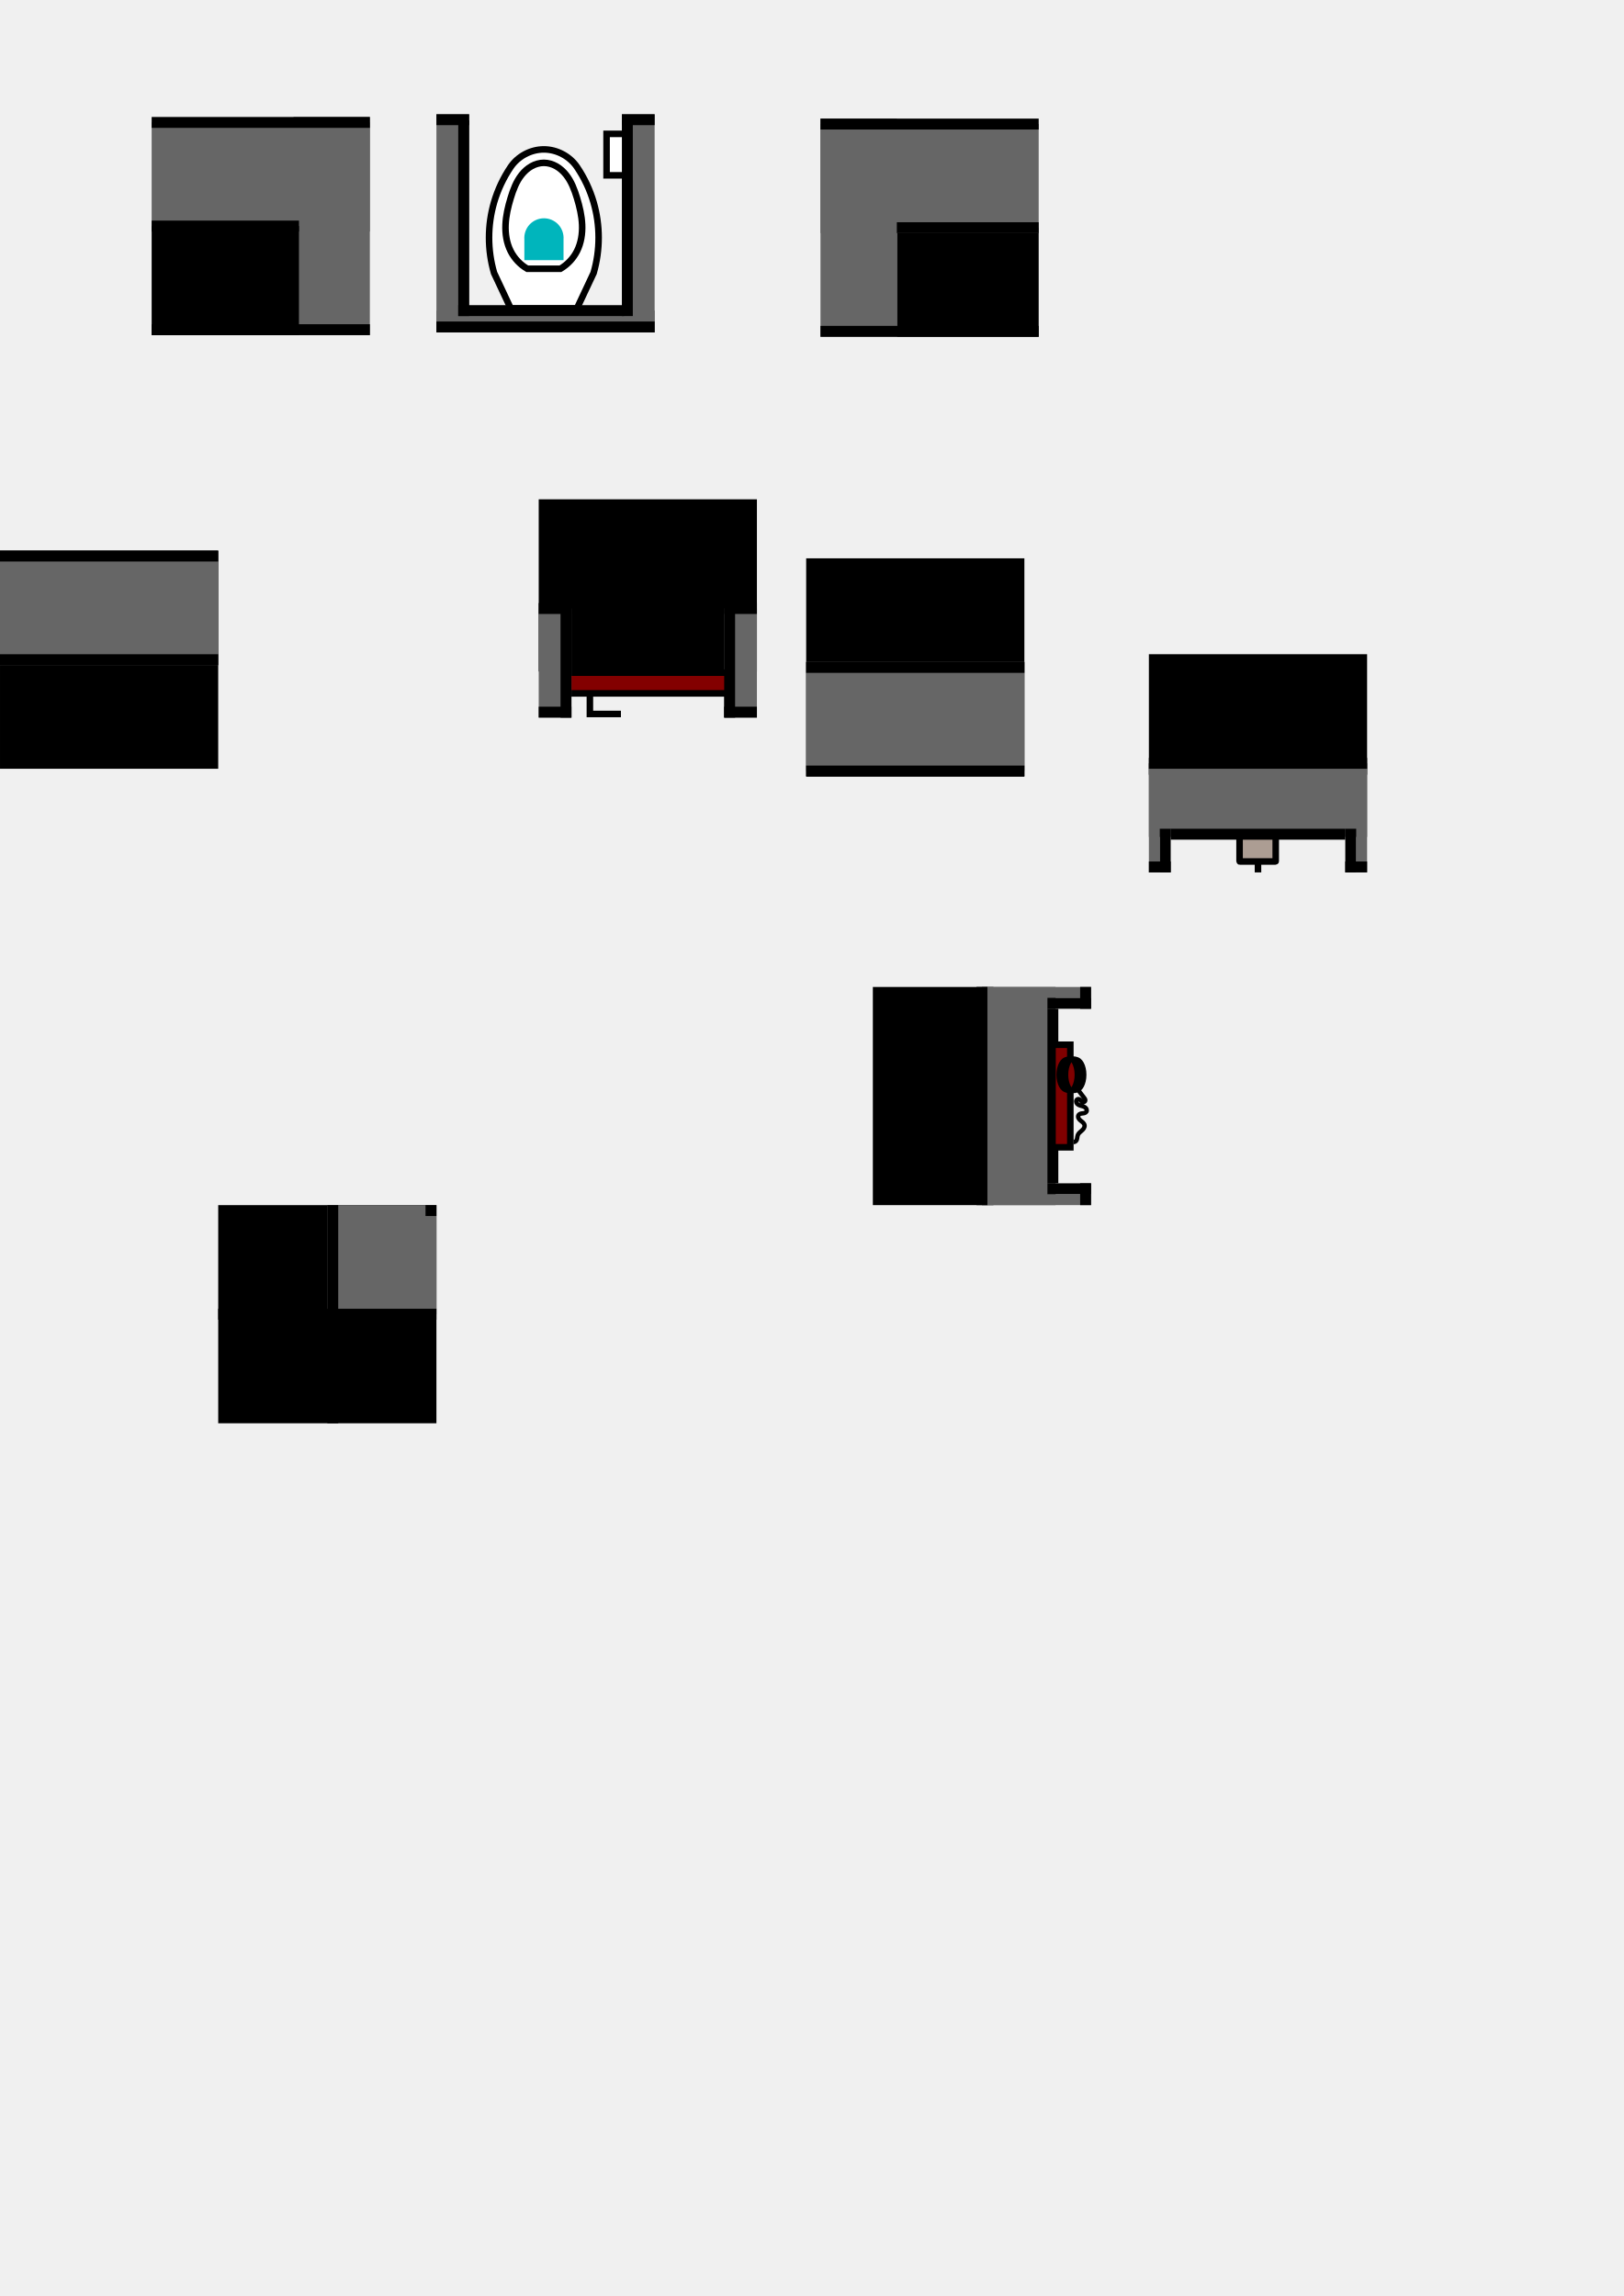
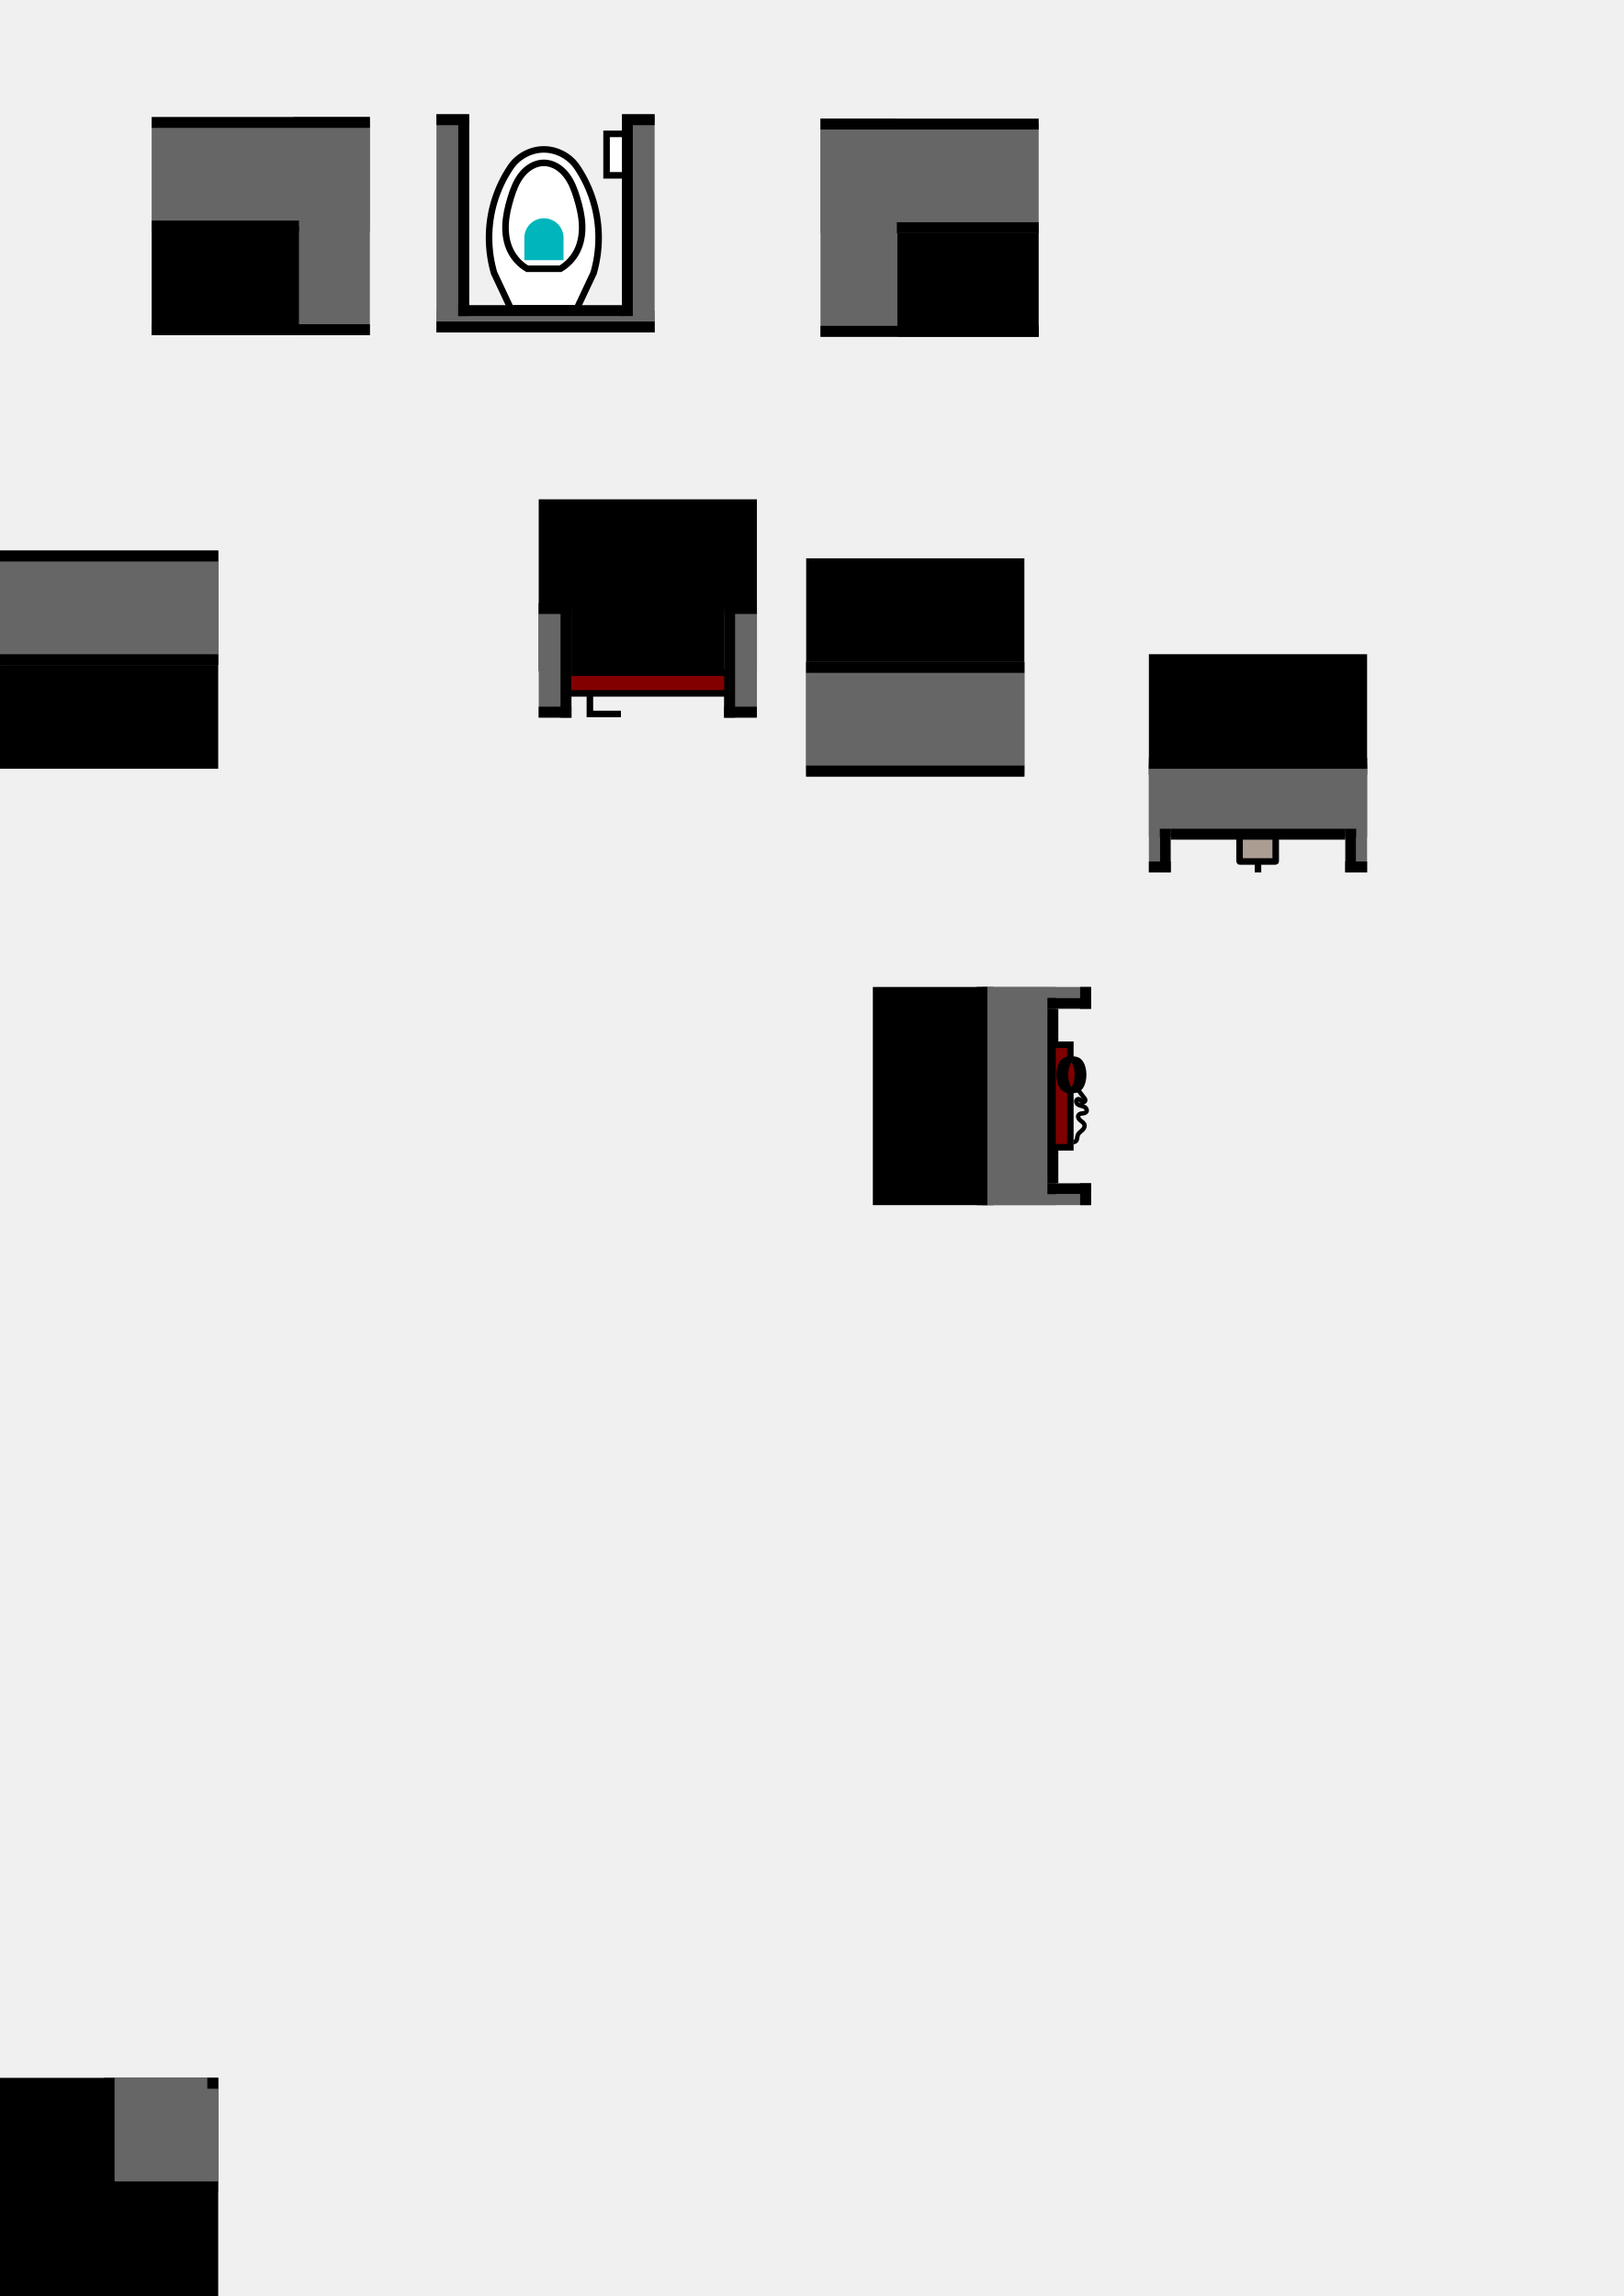
<svg xmlns="http://www.w3.org/2000/svg" width="210mm" height="297mm" viewBox="0 0 744.094 1052.362" id="svg6198" version="1.1">
  <defs id="defs6200">
    </defs>
  <g id="layer1" style="display:inline">
    <rect style="fill:#666666;fill-opacity:1;stroke:#666666;stroke-width:5;stroke-linecap:round;stroke-miterlimit:4;stroke-opacity:1;stroke-dasharray:none" id="rect4141-4" width="30" height="95" x="137" y="56.112" />
    <rect style="fill:#666666;fill-opacity:1;stroke:#666666;stroke-width:5;stroke-linecap:round;stroke-miterlimit:4;stroke-opacity:1;stroke-dasharray:none" id="rect6782" width="95" height="45" x="72" y="-103.612" transform="scale(1,-1)" />
    <path style="fill:#000000;fill-opacity:1;fill-rule:evenodd;stroke:#000000;stroke-width:5;stroke-linecap:butt;stroke-linejoin:miter;stroke-miterlimit:4;stroke-opacity:1;stroke-dasharray:none" d="m 69.5,103.612 67.5,0" id="path6760" />
    <rect style="fill:#000000;fill-opacity:1;stroke:#000000;stroke-width:5;stroke-linecap:round;stroke-miterlimit:4;stroke-opacity:1;stroke-dasharray:none" id="rect6748" width="62.5" height="45" x="72" y="-151.112" transform="scale(1,-1)" />
    <path style="fill:#000000;fill-opacity:1;fill-rule:evenodd;stroke:#000000;stroke-width:5;stroke-linecap:butt;stroke-linejoin:miter;stroke-miterlimit:4;stroke-opacity:1;stroke-dasharray:none" d="m 69.5,56.112 100,0" id="path6760-1" />
    <path style="fill:#000000;fill-opacity:1;fill-rule:evenodd;stroke:#000000;stroke-width:5;stroke-linecap:butt;stroke-linejoin:miter;stroke-miterlimit:4;stroke-opacity:1;stroke-dasharray:none" d="m 69.5,151.112 100,0" id="path6760-1-5" />
    <rect style="fill:#666666;fill-opacity:1;stroke:#666666;stroke-width:5;stroke-linecap:round;stroke-miterlimit:4;stroke-opacity:1;stroke-dasharray:none" id="rect4250" width="95" height="5" x="202.5" y="144.862" />
    <rect style="fill:#666666;fill-opacity:1;stroke:#666666;stroke-width:5;stroke-linecap:round;stroke-miterlimit:4;stroke-opacity:1;stroke-dasharray:none" id="rect4252" width="10" height="95" x="202.5" y="54.862" />
    <rect style="fill:#666666;fill-opacity:1;stroke:#666666;stroke-width:5;stroke-linecap:round;stroke-miterlimit:4;stroke-opacity:1;stroke-dasharray:none" id="rect4252-9" width="10" height="95" x="-297.5" y="54.862" transform="scale(-1,1)" />
    <path style="fill:none;stroke:#000000;stroke-width:5;stroke-linecap:butt;stroke-linejoin:miter;stroke-miterlimit:4;stroke-opacity:1;stroke-dasharray:none" d="m 200,149.862 100,0" id="path6760-1-50" />
    <path style="fill:none;stroke:#000000;stroke-width:5;stroke-linecap:butt;stroke-linejoin:miter;stroke-miterlimit:4;stroke-opacity:1;stroke-dasharray:none" d="m 210,142.362 76.013,0" id="path6760-1-6" />
    <path style="fill:none;stroke:#000000;stroke-width:5;stroke-linecap:butt;stroke-linejoin:miter;stroke-miterlimit:4;stroke-opacity:1;stroke-dasharray:none" d="m 212.5,144.862 0,-89.715" id="path4202-8" />
    <path style="fill:none;stroke:#000000;stroke-width:5;stroke-linecap:butt;stroke-linejoin:miter;stroke-miterlimit:4;stroke-opacity:1;stroke-dasharray:none" d="m 200,54.862 15,0" id="path4228-4" />
    <path style="fill:#ffffff;fill-opacity:1;fill-rule:evenodd;stroke:#000000;stroke-width:3;stroke-linecap:butt;stroke-linejoin:miter;stroke-miterlimit:4;stroke-opacity:1;stroke-dasharray:none" d="m 249.224,68.474 c -5.977,3e-6 -11.868,3.134 -15.208,8.09 -3.352,4.956 -5.928,10.437 -7.604,16.181 -3.063,10.496 -3.063,21.866 0,32.362 l 7.604,16.181 30.416,0 7.604,-16.181 c 3.063,-10.496 3.063,-21.866 0,-32.362 -1.676,-5.744 -4.252,-11.225 -7.604,-16.181 -3.34,-4.957 -9.231,-8.09 -15.208,-8.09" id="path7370" />
    <path style="fill:none;stroke:#000000;stroke-width:3;stroke-linecap:butt;stroke-linejoin:miter;stroke-miterlimit:4;stroke-opacity:1;stroke-dasharray:none" d="m 249.224,74.634 c -1.988,10e-7 -3.957,0.584 -5.689,1.561 -1.731,0.977 -3.23,2.339 -4.469,3.894 -2.478,3.11 -3.898,6.92 -5.051,10.726 -1.202,3.969 -2.162,8.043 -2.335,12.187 -0.173,4.144 0.47,8.38 2.335,12.084 1.688,3.352 4.363,6.198 7.604,8.09 l 15.208,0 c 3.241,-1.892 5.916,-4.739 7.604,-8.09 1.865,-3.704 2.509,-7.941 2.335,-12.084 -0.173,-4.144 -1.133,-8.218 -2.335,-12.187 -1.153,-3.805 -2.573,-7.616 -5.051,-10.726 -1.239,-1.555 -2.738,-2.917 -4.469,-3.894 -1.731,-0.977 -3.7,-1.561 -5.689,-1.561" id="path7374" />
    <path style="fill:#00b5bc;fill-opacity:1;fill-rule:evenodd;stroke:#00b5bc;stroke-width:3;stroke-linecap:butt;stroke-linejoin:miter;stroke-miterlimit:4;stroke-opacity:1;stroke-dasharray:none" d="m 249.274,101.546 c -2.062,0 -4.109,0.895 -5.508,2.41 -1.399,1.514 -2.131,3.625 -1.969,5.681 l 0,8.09 14.954,0 0,-8.09 c 0.162,-2.056 -0.569,-4.166 -1.969,-5.681 -1.399,-1.514 -3.446,-2.41 -5.508,-2.41" id="path7378" />
    <path style="fill:#ffffff;fill-opacity:1;fill-rule:evenodd;stroke:#000000;stroke-width:3;stroke-linecap:butt;stroke-linejoin:miter;stroke-miterlimit:4;stroke-opacity:1;stroke-dasharray:none" d="m 287.47,80.357 -9.5,0 0,-19 9.5,0" id="path4224" />
    <rect style="fill:#000000;fill-opacity:1;stroke:#000000;stroke-width:5;stroke-linecap:round;stroke-miterlimit:4;stroke-opacity:1;stroke-dasharray:none" id="rect6748-4" width="95" height="95" x="2.5" y="-349.862" transform="scale(1,-1)" />
    <rect style="fill:#666666;fill-opacity:1;stroke:#666666;stroke-width:5;stroke-linecap:round;stroke-miterlimit:4;stroke-opacity:1;stroke-dasharray:none" id="rect6782-4" width="95" height="45" x="2.5" y="-302.362" transform="scale(1,-1)" />
    <path style="fill:#000000;fill-opacity:1;fill-rule:evenodd;stroke:#000000;stroke-width:5;stroke-linecap:butt;stroke-linejoin:miter;stroke-miterlimit:4;stroke-opacity:1;stroke-dasharray:none" d="m 0,302.362 100,0" id="path6760-6" />
    <path style="fill:#000000;fill-opacity:1;fill-rule:evenodd;stroke:#000000;stroke-width:5;stroke-linecap:butt;stroke-linejoin:miter;stroke-miterlimit:4;stroke-opacity:1;stroke-dasharray:none" d="m 0,254.862 100,0" id="path6760-1-8" />
    <rect style="fill:#000000;fill-opacity:1;stroke:#000000;stroke-width:3;stroke-linecap:round;stroke-miterlimit:4;stroke-opacity:1;stroke-dasharray:none" id="rect4422" width="97" height="75.908" x="248.373" y="230.346" />
    <rect style="fill:#666666;fill-opacity:0;stroke:#666666;stroke-width:5;stroke-linecap:round;stroke-miterlimit:4;stroke-opacity:0;stroke-dasharray:none" id="rect4305" width="94.828" height="94.948" x="272.172" y="-353.225" transform="scale(1,-1)" />
    <rect style="fill:#666666;fill-opacity:1;stroke:#666666;stroke-width:5;stroke-linecap:round;stroke-miterlimit:4;stroke-opacity:1;stroke-dasharray:none" id="rect4391-7" width="10" height="45" x="334.373" y="-326.406" transform="scale(1,-1)" />
    <rect style="fill:#830000;fill-opacity:1;stroke:#666666;stroke-width:3;stroke-linecap:round;stroke-miterlimit:4;stroke-opacity:0;stroke-dasharray:none" id="rect4416" width="80.604" height="9.495" x="256.105" y="-317.919" ry="6.8484333e-006" rx="6.8484333e-006" transform="scale(1,-1)" />
    <path style="fill:none;stroke:#000000;stroke-width:5;stroke-linecap:butt;stroke-linejoin:miter;stroke-miterlimit:4;stroke-opacity:1;stroke-dasharray:none" d="m 334.373,328.906 0,-50" id="path4307-2" />
    <path style="fill:none;stroke:#000000;stroke-width:3;stroke-linecap:butt;stroke-linejoin:miter;stroke-miterlimit:4;stroke-opacity:1;stroke-dasharray:none" d="m 260.734,317.8 72.336,0" id="path4408" />
    <path style="fill:none;stroke:#000000;stroke-width:3;stroke-linecap:butt;stroke-linejoin:miter;stroke-miterlimit:4;stroke-opacity:1;stroke-dasharray:none" d="m 260.776,308.305 72.295,0" id="path4412" />
    <path style="fill:none;stroke:#000000;stroke-width:3;stroke-linecap:butt;stroke-linejoin:miter;stroke-miterlimit:4;stroke-opacity:1;stroke-dasharray:none" d="m 270.329,317.752 0,9.495 14.224,0" id="path4418" />
-     <rect style="fill:#000000;fill-opacity:1;stroke:#000000;stroke-width:3;stroke-linecap:round;stroke-miterlimit:4;stroke-opacity:1;stroke-dasharray:none" id="rect4229" width="97" height="97" x="101.5" y="553.862" />
-     <rect style="fill:#666666;fill-opacity:1;stroke:#666666;stroke-width:3;stroke-linecap:round;stroke-miterlimit:4;stroke-opacity:1;stroke-dasharray:none" id="rect4239" width="47" height="47" x="151.5" y="553.862" />
-     <rect style="fill:#000000;fill-opacity:1;stroke:#000000;stroke-width:3;stroke-linecap:round;stroke-miterlimit:4;stroke-opacity:1;stroke-dasharray:none" id="rect4241" width="2" height="2" x="196.5" y="553.862" />
-     <path style="fill:#000000;fill-opacity:1;fill-rule:evenodd;stroke:#000000;stroke-width:5;stroke-linecap:butt;stroke-linejoin:miter;stroke-miterlimit:4;stroke-opacity:1;stroke-dasharray:none" d="m 100,602.362 100,0" id="path6760-6-7" />
+     <rect style="fill:#000000;fill-opacity:1;stroke:#000000;stroke-width:3;stroke-linecap:round;stroke-miterlimit:4;stroke-opacity:1;stroke-dasharray:none" id="rect4229" width="97" height="97" x="1.5" y="953.862" />
+     <rect style="fill:#666666;fill-opacity:1;stroke:#666666;stroke-width:3;stroke-linecap:round;stroke-miterlimit:4;stroke-opacity:1;stroke-dasharray:none" id="rect4239" width="47" height="47" x="51.5" y="953.862" />
+     <rect style="fill:#000000;fill-opacity:1;stroke:#000000;stroke-width:3;stroke-linecap:round;stroke-miterlimit:4;stroke-opacity:1;stroke-dasharray:none" id="rect4241" width="2" height="2" x="96.5" y="953.862" />
+     <path style="fill:#000000;fill-opacity:1;fill-rule:evenodd;stroke:#000000;stroke-width:5;stroke-linecap:butt;stroke-linejoin:miter;stroke-miterlimit:4;stroke-opacity:1;stroke-dasharray:none" d="m 11.882,1002.362 87.986,0" id="path6760-6-7" />
    <rect style="fill:#000000;fill-opacity:1;stroke:#000000;stroke-width:5;stroke-linecap:round;stroke-miterlimit:4;stroke-opacity:1;stroke-dasharray:none" id="rect6748-4-6" width="95" height="95" x="371.945" y="258.398" />
    <rect style="fill:#666666;fill-opacity:1;stroke:#666666;stroke-width:5;stroke-linecap:round;stroke-miterlimit:4;stroke-opacity:1;stroke-dasharray:none" id="rect6782-4-4" width="95" height="45" x="371.945" y="305.898" />
    <path style="fill:#000000;fill-opacity:1;fill-rule:evenodd;stroke:#000000;stroke-width:5;stroke-linecap:butt;stroke-linejoin:miter;stroke-miterlimit:4;stroke-opacity:1;stroke-dasharray:none" d="m 369.445,305.898 100,0" id="path6760-6-2" />
    <path style="fill:#000000;fill-opacity:1;fill-rule:evenodd;stroke:#000000;stroke-width:5;stroke-linecap:butt;stroke-linejoin:miter;stroke-miterlimit:4;stroke-opacity:1;stroke-dasharray:none" d="m 369.445,353.398 100,0" id="path6760-1-8-1" />
    <path style="fill:#000000;fill-opacity:1;fill-rule:evenodd;stroke:#000000;stroke-width:5;stroke-linecap:butt;stroke-linejoin:miter;stroke-miterlimit:4;stroke-opacity:1;stroke-dasharray:none" d="m 331.873,278.906 15,0" id="path6760-6-2-6" />
    <path style="fill:#000000;fill-opacity:1;fill-rule:evenodd;stroke:#000000;stroke-width:5;stroke-linecap:butt;stroke-linejoin:miter;stroke-miterlimit:4;stroke-opacity:1;stroke-dasharray:none" d="m 331.873,326.406 15,0" id="path6760-6-2-6-9" />
    <rect style="fill:#666666;fill-opacity:1;stroke:#666666;stroke-width:5;stroke-linecap:round;stroke-miterlimit:4;stroke-opacity:1;stroke-dasharray:none" id="rect4391-7-4" width="10" height="45" x="-259.373" y="-326.406" transform="scale(-1,-1)" />
    <path style="fill:none;stroke:#000000;stroke-width:5;stroke-linecap:butt;stroke-linejoin:miter;stroke-miterlimit:4;stroke-opacity:1;stroke-dasharray:none" d="m 259.373,328.906 0,-50" id="path4307-2-9" />
    <path style="fill:#000000;fill-opacity:1;fill-rule:evenodd;stroke:#000000;stroke-width:5;stroke-linecap:butt;stroke-linejoin:miter;stroke-miterlimit:4;stroke-opacity:1;stroke-dasharray:none" d="m 261.873,278.906 -15,0" id="path6760-6-2-6-6" />
    <path style="fill:#000000;fill-opacity:1;fill-rule:evenodd;stroke:#000000;stroke-width:5;stroke-linecap:butt;stroke-linejoin:miter;stroke-miterlimit:4;stroke-opacity:1;stroke-dasharray:none" d="m 261.873,326.406 -15,0" id="path6760-6-2-6-9-9" />
    <rect style="fill:#000000;fill-opacity:1;stroke:#000000;stroke-width:5;stroke-linecap:round;stroke-miterlimit:4;stroke-opacity:1;stroke-dasharray:none" id="rect6748-44" width="60" height="45" x="-473.5" y="-151.862" transform="scale(-1,-1)" />
    <rect style="fill:#666666;fill-opacity:1;stroke:#666666;stroke-width:5;stroke-linecap:round;stroke-miterlimit:4;stroke-opacity:1;stroke-dasharray:none" id="rect4141-4-2" width="30" height="94.995" x="-408.5" y="56.867" transform="scale(-1,1)" />
    <rect style="fill:#666666;fill-opacity:1;stroke:#666666;stroke-width:5;stroke-linecap:round;stroke-miterlimit:4;stroke-opacity:1;stroke-dasharray:none" id="rect6782-9" width="95" height="45" x="-473.5" y="-104.362" transform="scale(-1,-1)" />
    <path style="fill:#000000;fill-opacity:1;fill-rule:evenodd;stroke:#000000;stroke-width:5;stroke-linecap:butt;stroke-linejoin:miter;stroke-miterlimit:4;stroke-opacity:1;stroke-dasharray:none" d="m 476,104.362 -65,0" id="path6760-61" />
    <path style="fill:#000000;fill-opacity:1;fill-rule:evenodd;stroke:#000000;stroke-width:5;stroke-linecap:butt;stroke-linejoin:miter;stroke-miterlimit:4;stroke-opacity:1;stroke-dasharray:none" d="m 476,56.862 -100,0" id="path6760-1-2" />
    <path style="fill:#000000;fill-opacity:1;fill-rule:evenodd;stroke:#000000;stroke-width:5;stroke-linecap:butt;stroke-linejoin:miter;stroke-miterlimit:4;stroke-opacity:1;stroke-dasharray:none" d="m 476,151.862 -100,0" id="path6760-1-5-2" />
    <path style="fill:none;stroke:#000000;stroke-width:5;stroke-linecap:butt;stroke-linejoin:miter;stroke-miterlimit:4;stroke-opacity:1;stroke-dasharray:none" d="m 287.5,144.862 0,-89.715" id="path4202-8-9" />
    <path style="fill:none;stroke:#000000;stroke-width:5;stroke-linecap:butt;stroke-linejoin:miter;stroke-miterlimit:4;stroke-opacity:1;stroke-dasharray:none" d="m 300,54.862 -15,0" id="path4228-4-1" />
    <rect style="fill:#666666;fill-opacity:1;stroke:#666666;stroke-width:3;stroke-linecap:round;stroke-miterlimit:4;stroke-opacity:1;stroke-dasharray:none" id="rect4614-0" width="47" height="2" x="451.5" y="548.862" />
    <rect style="fill:#000000;fill-opacity:1;stroke:#000000;stroke-width:5;stroke-linecap:round;stroke-miterlimit:4;stroke-opacity:1;stroke-dasharray:none" id="rect6748-4-62" width="95" height="50.25" x="454.862" y="402.5" transform="matrix(0,1,1,0,0,0)" />
    <rect style="fill:#666666;fill-opacity:1;stroke:#666666;stroke-width:3;stroke-linecap:round;stroke-miterlimit:4;stroke-opacity:1;stroke-dasharray:none" id="rect4614" width="47" height="2" x="451.5" y="453.862" />
    <rect style="fill:#666666;fill-opacity:1;stroke:#666666;stroke-width:5;stroke-linecap:round;stroke-miterlimit:4;stroke-opacity:1;stroke-dasharray:none" id="rect6782-4-41" width="95" height="28.75" x="454.862" y="452.5" transform="matrix(0,1,1,0,0,0)" />
    <path style="fill:#000000;fill-opacity:1;fill-rule:evenodd;stroke:#000000;stroke-width:5;stroke-linecap:butt;stroke-linejoin:miter;stroke-miterlimit:4;stroke-opacity:1;stroke-dasharray:none" d="m 450,452.362 0,100" id="path6760-6-25" />
    <path style="fill:#000000;fill-opacity:1;fill-rule:evenodd;stroke:#000000;stroke-width:5;stroke-linecap:butt;stroke-linejoin:miter;stroke-miterlimit:4;stroke-opacity:1;stroke-dasharray:none" d="m 497.5,452.362 0,10" id="path6760-1-8-6-2" />
    <path style="fill:#000000;fill-opacity:1;fill-rule:evenodd;stroke:#000000;stroke-width:5;stroke-linecap:butt;stroke-linejoin:miter;stroke-miterlimit:4;stroke-opacity:1;stroke-dasharray:none" d="m 500,459.862 -20,0" id="path6760-1-8-6-2-4" />
    <path style="fill:#000000;fill-opacity:1;fill-rule:evenodd;stroke:#000000;stroke-width:5;stroke-linecap:butt;stroke-linejoin:miter;stroke-miterlimit:4;stroke-opacity:1;stroke-dasharray:none" d="m 497.5,552.362 0,-10" id="path6760-1-8-6-2-7" />
    <path style="fill:#000000;fill-opacity:1;fill-rule:evenodd;stroke:#000000;stroke-width:5;stroke-linecap:butt;stroke-linejoin:miter;stroke-miterlimit:4;stroke-opacity:1;stroke-dasharray:none" d="m 500,544.862 -20,0" id="path6760-1-8-6-2-4-4" />
    <path style="fill:#000000;fill-opacity:1;fill-rule:evenodd;stroke:#000000;stroke-width:5;stroke-linecap:butt;stroke-linejoin:miter;stroke-miterlimit:4;stroke-opacity:1;stroke-dasharray:none" d="m 482.5,462.362 0,80" id="path6760-6-25-2" />
    <rect style="fill:#800000;fill-opacity:1;stroke:#000000;stroke-width:3;stroke-linecap:round;stroke-miterlimit:4;stroke-opacity:1;stroke-dasharray:none;display:inline" id="rect4634-5" width="8.169" height="47" x="482.331" y="478.862" />
-     <path style="fill:#000000;fill-opacity:1;fill-rule:evenodd;stroke:#000000;stroke-width:5;stroke-linecap:butt;stroke-linejoin:miter;stroke-miterlimit:4;stroke-opacity:1;stroke-dasharray:none" d="m 152.5,552.362 0,100" id="path6760-6-25-4" />
+     <path style="fill:#000000;fill-opacity:1;fill-rule:evenodd;stroke:#000000;stroke-width:5;stroke-linecap:butt;stroke-linejoin:miter;stroke-miterlimit:4;stroke-opacity:1;stroke-dasharray:none" d="m 50,952.439 0,88.097" id="path6760-6-25-4" />
    <path style="fill:none;stroke:#000000;stroke-width:2;stroke-linecap:butt;stroke-linejoin:miter;stroke-miterlimit:4;stroke-opacity:1;stroke-dasharray:none;display:inline" d="m 492.787,497.914 4.127,5.361 c 0.13,0.169 0.259,0.341 0.344,0.536 0.084,0.196 0.121,0.415 0.081,0.624 -0.04,0.209 -0.157,0.403 -0.327,0.532 -0.17,0.128 -0.388,0.189 -0.6,0.177 -0.213,-0.012 -0.418,-0.093 -0.596,-0.21 -0.178,-0.117 -0.33,-0.269 -0.474,-0.426 -0.144,-0.157 -0.283,-0.319 -0.446,-0.457 -0.162,-0.138 -0.352,-0.252 -0.562,-0.288 -0.19,-0.033 -0.39,2.2e-4 -0.562,0.087 -0.172,0.087 -0.317,0.226 -0.416,0.391 -0.099,0.165 -0.154,0.356 -0.164,0.549 -0.01,0.193 0.024,0.387 0.092,0.567 0.136,0.361 0.406,0.661 0.723,0.882 0.317,0.221 0.679,0.367 1.047,0.483 0.736,0.233 1.525,0.363 2.16,0.801 0.318,0.219 0.589,0.517 0.728,0.877 0.07,0.18 0.105,0.374 0.097,0.566 -0.008,0.193 -0.061,0.384 -0.158,0.551 -0.171,0.292 -0.47,0.492 -0.789,0.607 -0.318,0.115 -0.658,0.154 -0.995,0.19 -0.337,0.036 -0.677,0.07 -0.998,0.176 -0.322,0.106 -0.628,0.291 -0.816,0.573 -0.135,0.202 -0.203,0.446 -0.207,0.69 -0.004,0.243 0.054,0.486 0.153,0.708 0.198,0.445 0.551,0.801 0.927,1.111 0.375,0.31 0.78,0.585 1.129,0.925 0.348,0.34 0.642,0.76 0.724,1.24 0.079,0.465 -0.051,0.948 -0.286,1.356 -0.235,0.409 -0.569,0.752 -0.92,1.066 -0.352,0.314 -0.725,0.604 -1.061,0.935 -0.336,0.33 -0.638,0.707 -0.812,1.145 -0.175,0.441 -0.212,0.922 -0.288,1.391 -0.076,0.468 -0.202,0.95 -0.516,1.307 -0.284,0.323 -0.711,0.514 -1.14,0.51" id="path4746-2" />
    <ellipse transform="matrix(4.162374,0,0,1.279896,-1556.357,-135.958)" style="fill:#800000;fill-opacity:1;stroke:#000000;stroke-width:1.3;stroke-linecap:round;stroke-miterlimit:4;stroke-opacity:1;stroke-dasharray:none;display:inline" id="path4639-7" cx="491.875" cy="491.112" rx="1" ry="6" />
    <rect style="fill:#666666;fill-opacity:1;stroke:#666666;stroke-width:3;stroke-linecap:round;stroke-miterlimit:4;stroke-opacity:1;stroke-dasharray:none;display:inline" id="rect4614-0-4-6" width="47" height="2" x="351.362" y="-530" transform="matrix(0,1,-1,0,0,0)" />
    <rect style="fill:#000000;fill-opacity:1;stroke:#000000;stroke-width:5;stroke-linecap:round;stroke-miterlimit:4;stroke-opacity:1;stroke-dasharray:none;display:inline" id="rect6748-4-62-5-1" width="95" height="50.25" x="-624" y="302.362" transform="scale(-1,1)" />
    <rect style="fill:#666666;fill-opacity:1;stroke:#666666;stroke-width:3;stroke-linecap:round;stroke-miterlimit:4;stroke-opacity:1;stroke-dasharray:none;display:inline" id="rect4614-9-4" width="47" height="2" x="351.362" y="-625" transform="matrix(0,1,-1,0,0,0)" />
    <rect style="fill:#666666;fill-opacity:1;stroke:#666666;stroke-width:5;stroke-linecap:round;stroke-miterlimit:4;stroke-opacity:1;stroke-dasharray:none;display:inline" id="rect6782-4-41-1-2" width="95" height="28.75" x="-624" y="352.362" transform="scale(-1,1)" />
    <path style="fill:#000000;fill-opacity:1;fill-rule:evenodd;stroke:#000000;stroke-width:5;stroke-linecap:butt;stroke-linejoin:miter;stroke-miterlimit:4;stroke-opacity:1;stroke-dasharray:none;display:inline" d="m 626.5,349.862 -100,0" id="path6760-6-25-8-3" />
    <path style="fill:#000000;fill-opacity:1;fill-rule:evenodd;stroke:#000000;stroke-width:5;stroke-linecap:butt;stroke-linejoin:miter;stroke-miterlimit:4;stroke-opacity:1;stroke-dasharray:none;display:inline" d="m 626.5,397.362 -10,0" id="path6760-1-8-6-2-1-2" />
    <path style="fill:#000000;fill-opacity:1;fill-rule:evenodd;stroke:#000000;stroke-width:5;stroke-linecap:butt;stroke-linejoin:miter;stroke-miterlimit:4;stroke-opacity:1;stroke-dasharray:none;display:inline" d="m 619,399.862 0,-20" id="path6760-1-8-6-2-4-9-2" />
    <path style="fill:#000000;fill-opacity:1;fill-rule:evenodd;stroke:#000000;stroke-width:5;stroke-linecap:butt;stroke-linejoin:miter;stroke-miterlimit:4;stroke-opacity:1;stroke-dasharray:none;display:inline" d="m 526.5,397.362 10,0" id="path6760-1-8-6-2-7-7-1" />
    <path style="fill:#000000;fill-opacity:1;fill-rule:evenodd;stroke:#000000;stroke-width:5;stroke-linecap:butt;stroke-linejoin:miter;stroke-miterlimit:4;stroke-opacity:1;stroke-dasharray:none;display:inline" d="m 534,399.862 0,-20" id="path6760-1-8-6-2-4-4-9-6" />
    <path style="fill:none;stroke:#000000;stroke-width:3;stroke-linecap:butt;stroke-linejoin:miter;stroke-miterlimit:4;stroke-opacity:1;stroke-dasharray:none;display:inline" d="m 576.5,394.862 0,5" id="path4824-8" />
    <rect style="fill:#ac9d93;fill-opacity:1;stroke:#000000;stroke-width:3;stroke-linecap:round;stroke-linejoin:round;stroke-miterlimit:4;stroke-opacity:1;stroke-dasharray:none;display:inline" id="rect4822-5" width="11.591" height="16.566" x="383.271" y="-584.621" rx="0.1" ry="0.1" transform="matrix(0,1,-1,0,0,0)" />
    <path style="fill:#000000;fill-opacity:1;fill-rule:evenodd;stroke:#000000;stroke-width:5;stroke-linecap:butt;stroke-linejoin:miter;stroke-miterlimit:4;stroke-opacity:1;stroke-dasharray:none;display:inline" d="m 616.5,382.362 -80,0" id="path6760-6-25-2-4-7" />
  </g>
</svg>
